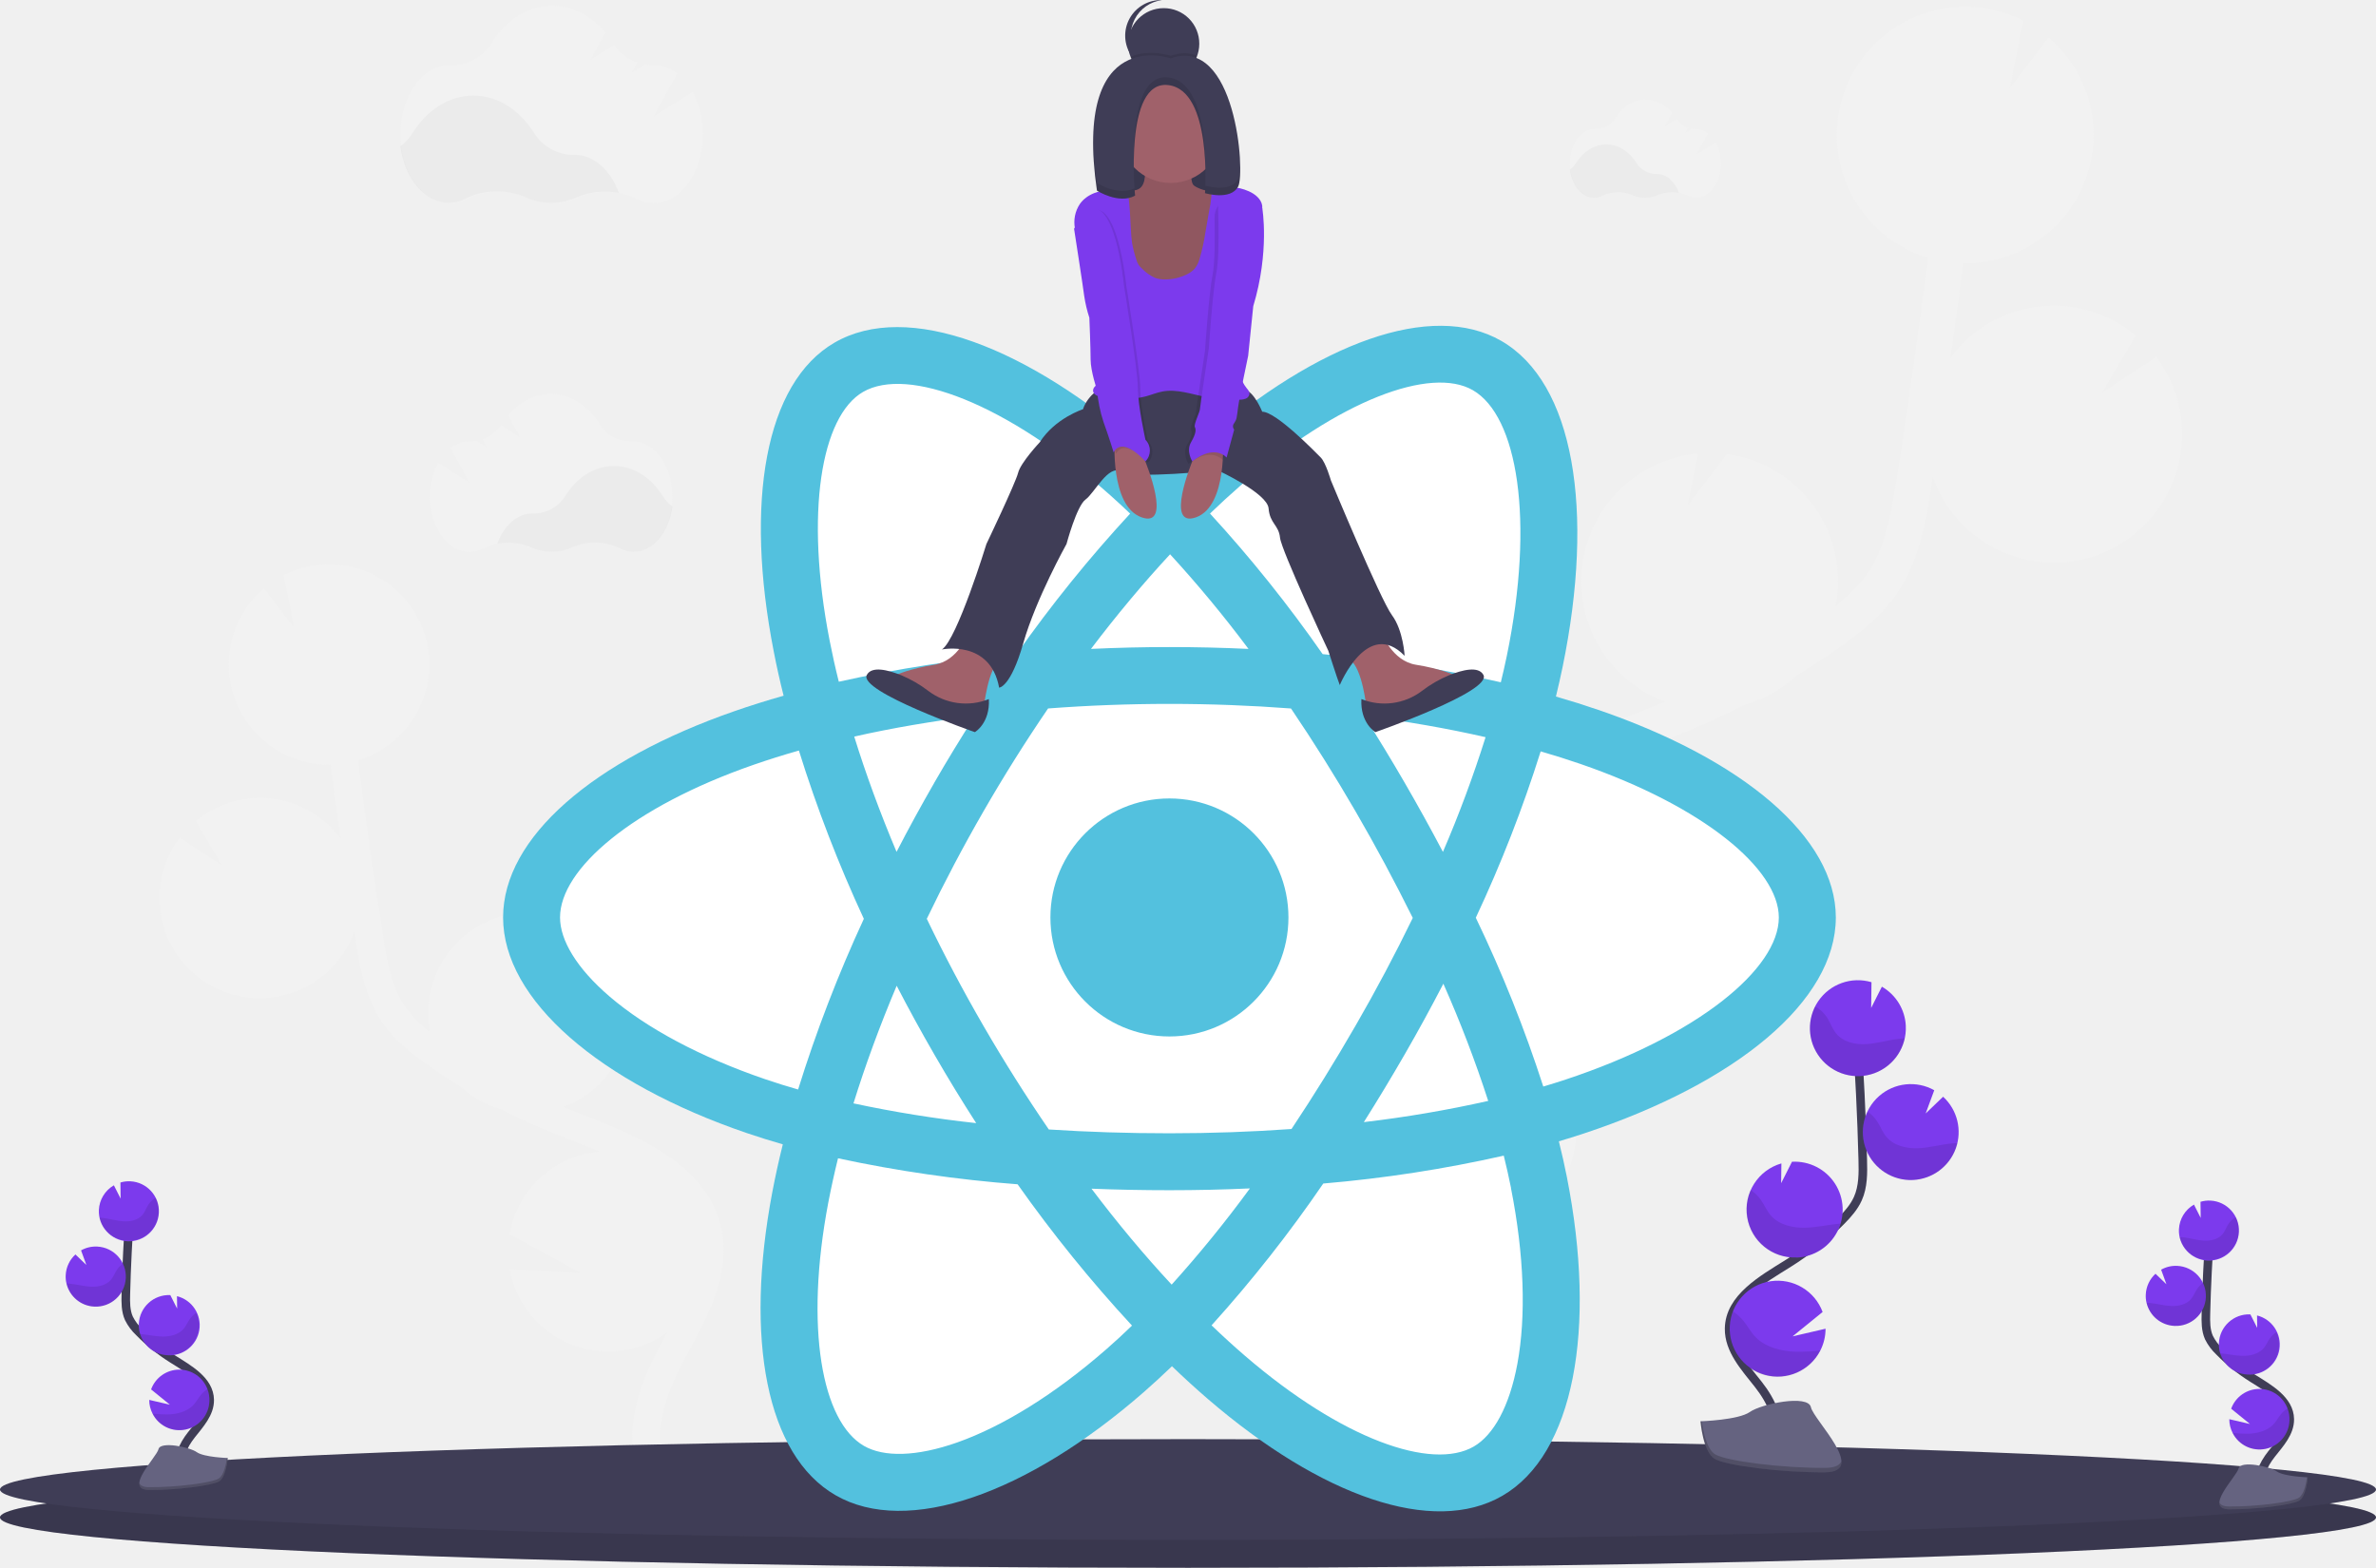
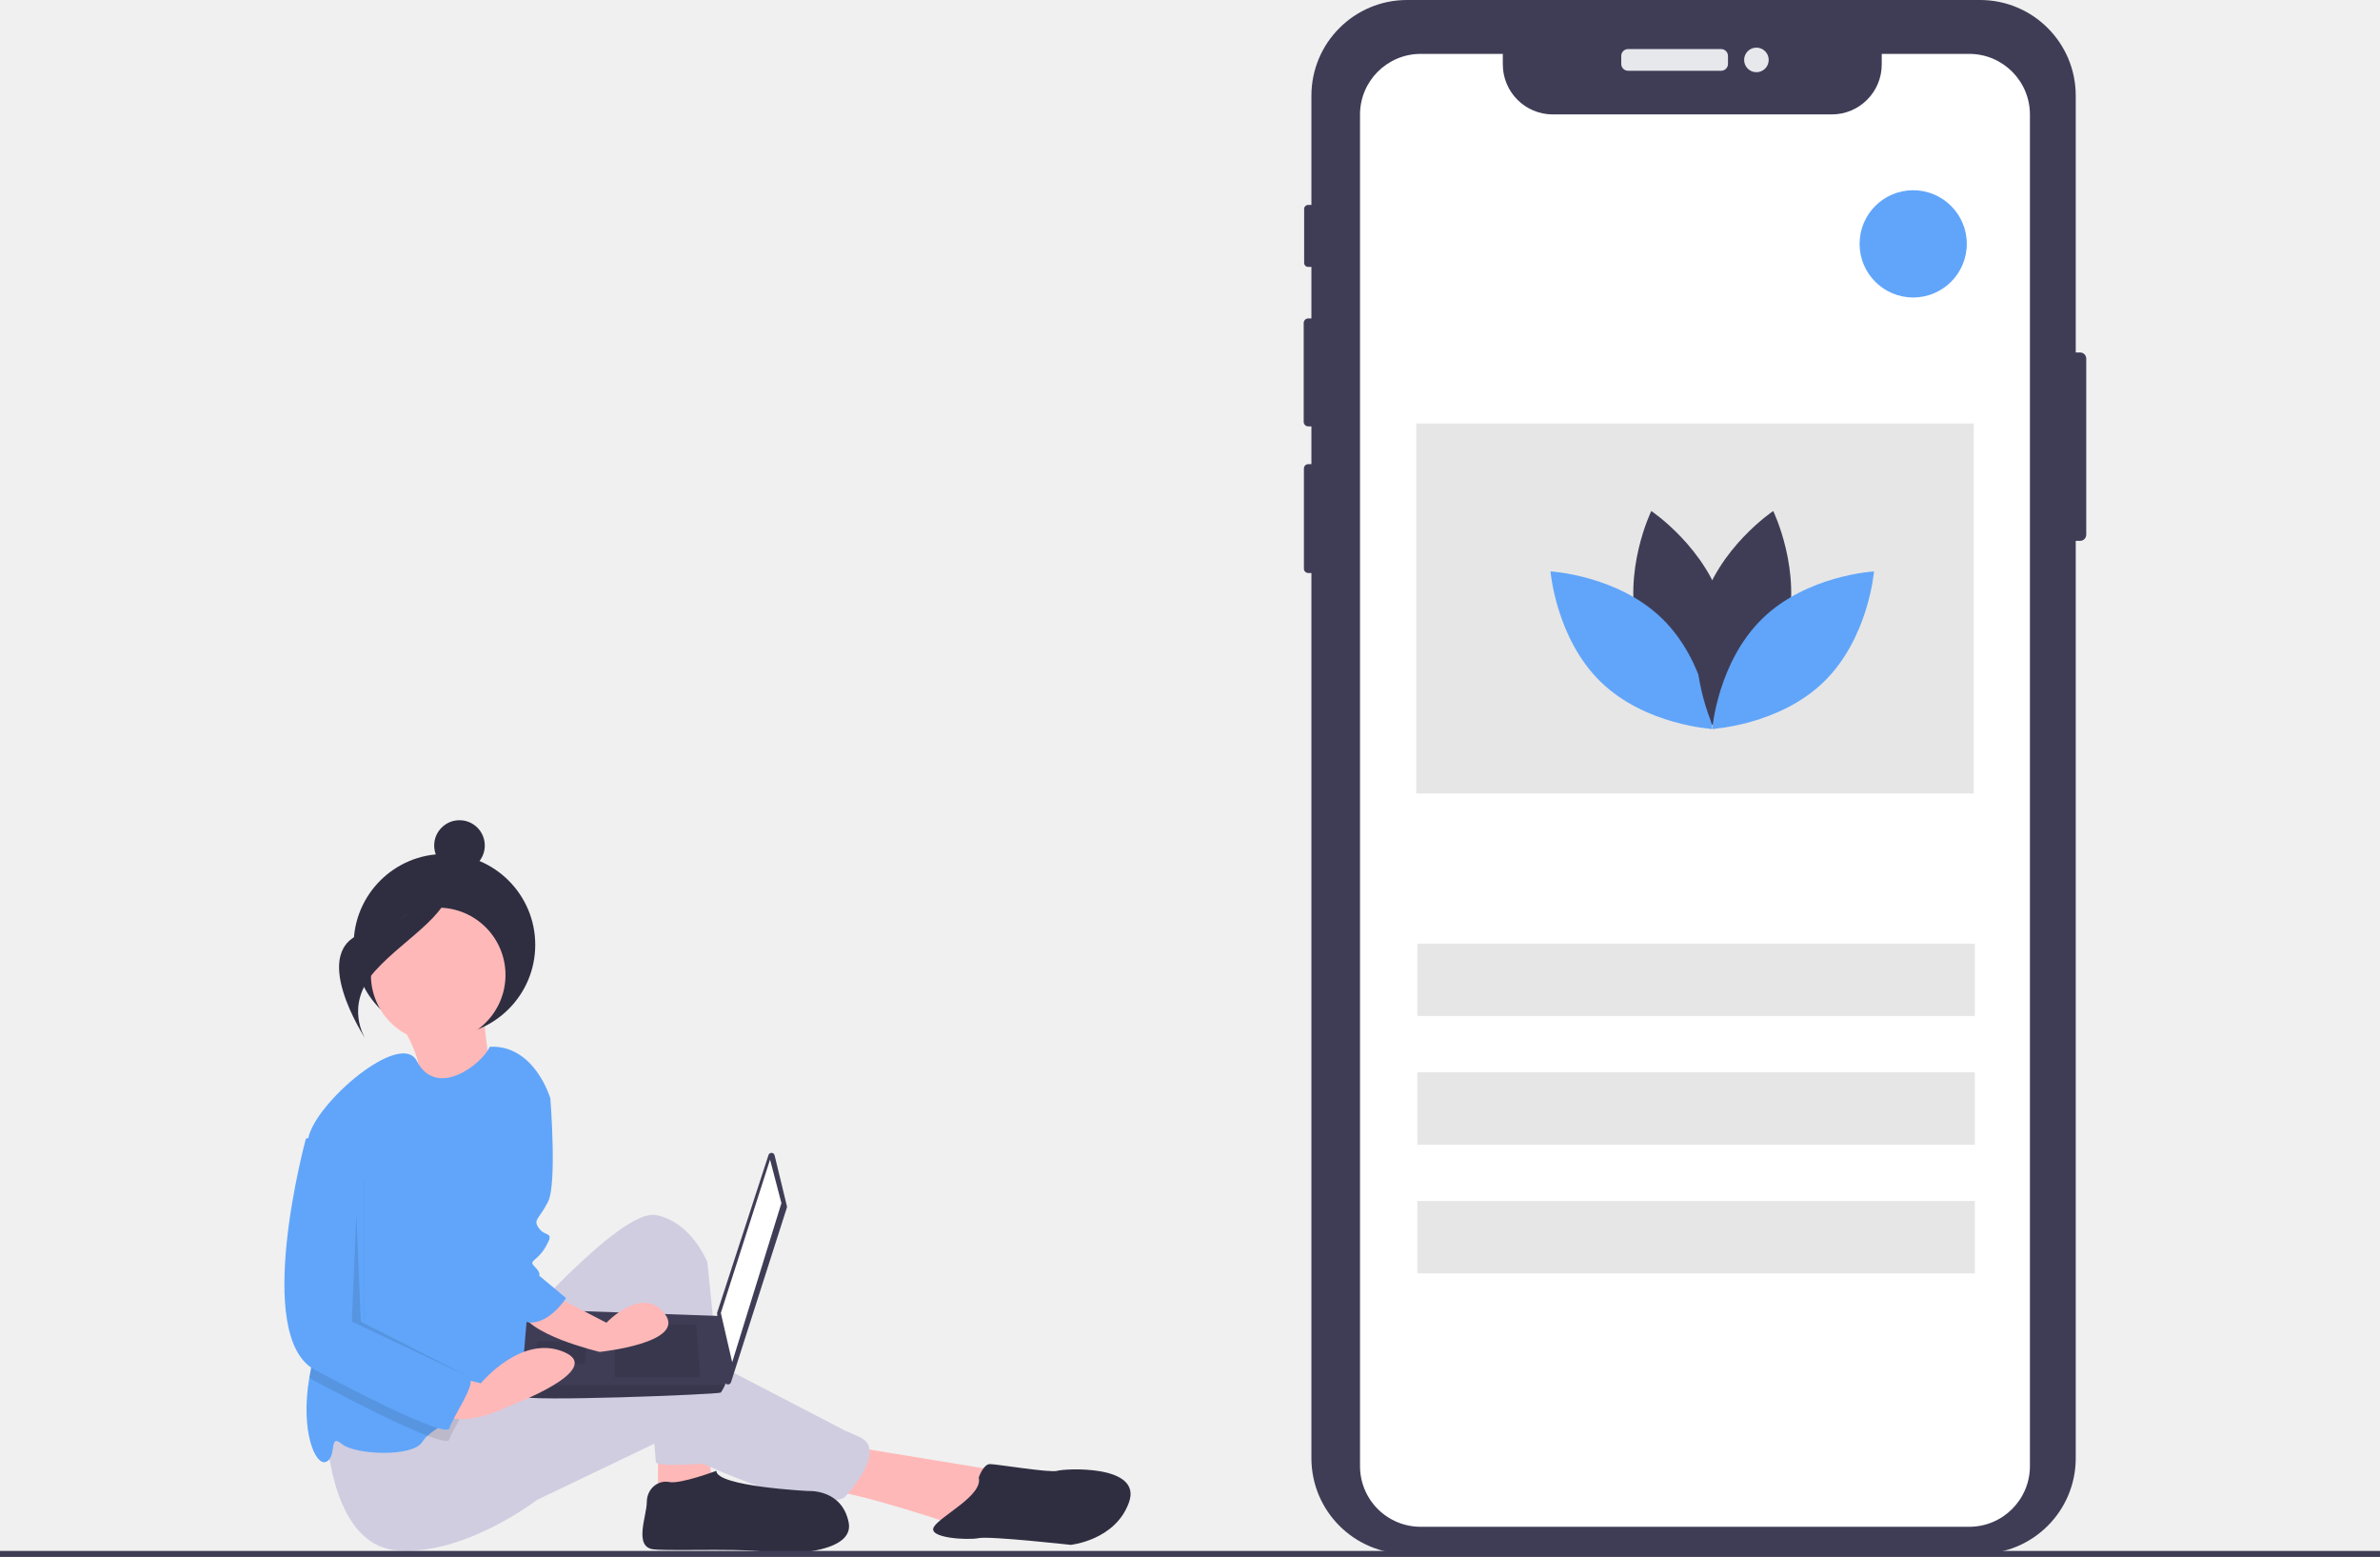
- <svg xmlns="http://www.w3.org/2000/svg" id="a75d69e6-d07c-4db3-9c83-72b2470e5561" data-name="Layer 1" width="1108" height="731.18" viewBox="0 0 1108 731.18">
-   <path d="M813.68,415.2l6.89-2.7c.66-.26,1.31-.54,2-.81a59.85,59.85,0,0,1,15.28-115.77l-4.8,24.2,18.22-23.92.16,0a59.87,59.87,0,0,1,51.16,67.45c-.15,1.13-.39,2.23-.6,3.34,5.61-4.43,10.87-9.32,14.81-15,8-11.54,10.71-25.76,13.47-43.17,5.47-34.48,10.4-69.34,14.84-104.18a59.83,59.83,0,0,1-42-65.36c.25-1.82.6-3.59,1-5.34.1-.44.2-.88.31-1.31.43-1.69.91-3.35,1.47-5,.09-.27.21-.52.3-.78.5-1.37,1-2.72,1.65-4,.22-.5.44-1,.67-1.47.69-1.43,1.42-2.83,2.22-4.19.27-.45.56-.88.83-1.33.62-1,1.27-2,1.94-2.93.36-.5.71-1,1.08-1.49l.27-.39,0,0a59.81,59.81,0,0,1,74.64-17l-6.24,31.49,18-23.64a59.5,59.5,0,0,1,16.32,68.62h.07c-.17.4-.38.78-.55,1.18-.33.74-.67,1.47-1,2.2-.46.93-1,1.84-1.45,2.74-.38.68-.75,1.36-1.16,2-.59,1-1.23,1.9-1.87,2.83-.38.54-.73,1.1-1.12,1.63-1,1.39-2.12,2.72-3.26,4-.4.45-.83.86-1.25,1.3-.81.86-1.62,1.71-2.48,2.52-.53.5-1.09,1-1.64,1.46-.79.7-1.6,1.38-2.43,2-.59.47-1.19.92-1.79,1.36-.87.63-1.75,1.22-2.64,1.81-.6.39-1.2.78-1.81,1.15-1,.61-2.05,1.17-3.1,1.72-.53.27-1,.57-1.59.83-1.58.77-3.2,1.48-4.85,2.11-.31.12-.64.21-.95.32-1.38.5-2.77,1-4.18,1.35-.61.17-1.23.31-1.85.46-1.15.28-2.31.54-3.48.76q-1,.18-2.07.33c-1.15.17-2.31.3-3.48.4-.69.06-1.37.12-2.07.16-1.26.06-2.53.07-3.8.06a2.08,2.08,0,0,0-.25,0q-2.82,22-5.92,44A59.82,59.82,0,0,1,1042,240.88l-15.68,26.58,25.21-16.59a59.68,59.68,0,0,1,11.5,44.16,58.76,58.76,0,0,1-4.5,15.94,59.83,59.83,0,0,1-111.19-4c-.23,1.48-.45,3-.68,4.46-2.44,15.35-5.47,34.46-16.23,50-7.29,10.56-17.33,18.36-27.09,25.22q-9.52,6.7-19.48,12.77a59.85,59.85,0,0,1-24.53,13.74q-16,8.19-32.69,14.81l-6.95,2.72c-6.25,2.44-12.65,4.94-19,7.6,1,.09,2,.17,3,.3a59.9,59.9,0,0,1,50.86,49.05l-42.31,23.11,42.18-1.89A59.16,59.16,0,0,1,843,534.54a59.87,59.87,0,0,1-82.7,11.74l2.1,3.91c1.4,2.58,2.78,5.15,4.12,7.7,18.33,34.74,19.66,64.74,3.75,84.49l-13-10.45c15.49-19.22,3.2-49.77-5.5-66.27-1.32-2.5-2.68-5-4-7.56C736,536.27,722.65,511.53,728,485.2,736,445.5,779.05,428.7,813.68,415.2Z" transform="translate(-46 -84.41)" fill="#f2f2f2" />
-   <path d="M315.6,603.42l-5.38-2.11c-.52-.2-1-.43-1.54-.63a46.75,46.75,0,0,0-11.94-90.42l3.75,18.9-14.22-18.68h-.13a46.76,46.76,0,0,0-40,52.68c.12.89.31,1.74.47,2.61a55.84,55.84,0,0,1-11.56-11.73c-6.23-9-8.37-20.12-10.53-33.71C220.29,493.4,216.45,466.18,213,439a46.72,46.72,0,0,0,32.77-51.05c-.2-1.42-.47-2.8-.79-4.17l-.24-1c-.34-1.32-.71-2.62-1.15-3.88-.07-.21-.16-.41-.24-.61-.39-1.07-.82-2.12-1.28-3.15-.18-.38-.35-.77-.53-1.15-.54-1.11-1.11-2.2-1.73-3.26-.21-.36-.44-.7-.65-1-.49-.78-1-1.55-1.52-2.29-.28-.39-.55-.79-.84-1.17l-.21-.3h0a46.76,46.76,0,0,0-58.29-13.32l4.88,24.6-14.07-18.46a46.48,46.48,0,0,0-12.75,53.59h-.05c.13.31.29.61.43.92.26.58.52,1.15.8,1.72q.54,1.08,1.14,2.13c.29.54.58,1.07.9,1.59.46.75,1,1.48,1.46,2.21.3.42.57.86.88,1.27.8,1.08,1.65,2.12,2.54,3.13.31.35.65.67,1,1,.63.67,1.27,1.33,1.94,2,.41.4.85.77,1.28,1.14q.93.83,1.89,1.59c.46.36.93.71,1.4,1.06.68.49,1.37,1,2.06,1.41.47.31.94.61,1.42.9.79.48,1.6.91,2.42,1.34.42.22.82.45,1.24.66,1.24.6,2.5,1.15,3.79,1.64.24.1.5.16.74.25,1.07.39,2.16.75,3.27,1.06.47.13,1,.24,1.44.35.9.22,1.8.43,2.72.6l1.61.26c.9.13,1.81.23,2.72.31.54.05,1.07.09,1.62.12,1,.05,2,.06,3,.05h.19q2.2,17.22,4.62,34.41a46.71,46.71,0,0,0-67.48-8.14L149.49,488l-19.68-12.95a46.57,46.57,0,0,0-9,34.49A45.8,45.8,0,0,0,124.34,522a46.73,46.73,0,0,0,86.84-3.12c.18,1.15.35,2.32.53,3.48,1.9,12,4.27,26.92,12.67,39.08,5.7,8.24,13.54,14.33,21.16,19.69q7.44,5.24,15.21,10a46.88,46.88,0,0,0,19.16,10.74c8.32,4.26,16.84,8.14,25.54,11.56l5.42,2.13c4.88,1.9,9.88,3.85,14.81,5.93-.78.07-1.57.13-2.36.24A46.77,46.77,0,0,0,283.6,660l33,18-32.94-1.47a46.78,46.78,0,0,0,73.57,29.2c-.55,1-1.09,2-1.64,3.05-1.09,2-2.17,4-3.22,6-14.31,27.13-15.35,50.57-2.92,66l10.13-8.16c-12.1-15-2.5-38.87,4.3-51.76,1-1.95,2.09-3.92,3.16-5.9,9.19-17,19.61-36.37,15.46-56.94C376.29,627.08,342.64,614,315.6,603.42Z" transform="translate(-46 -84.41)" fill="#f2f2f2" />
-   <ellipse cx="554" cy="707.68" rx="554" ry="23.5" fill="#3f3d56" />
-   <ellipse cx="554" cy="707.68" rx="554" ry="23.5" opacity="0.1" />
-   <ellipse cx="554" cy="694.68" rx="554" ry="23.5" fill="#3f3d56" />
-   <path d="M131,770.73c-3-5.51.4-12.26,4.28-17.18s8.61-10,8.51-16.29c-.14-9-9.7-14.31-17.33-19.08a84.78,84.78,0,0,1-15.56-12.51,23,23,0,0,1-4.78-6.4c-1.58-3.52-1.53-7.52-1.43-11.38q.5-19.26,1.9-38.48" transform="translate(-46 -84.41)" fill="none" stroke="#3f3d56" stroke-miterlimit="10" stroke-width="4" />
-   <path d="M92.11,648.7a14,14,0,0,1,7-11.49l3.14,6.21-.09-7.52a13.86,13.86,0,0,1,4.62-.56A14,14,0,1,1,92.11,648.7Z" transform="translate(-46 -84.41)" fill="#7c3aed" />
-   <path d="M117.14,743.7a14,14,0,0,0,26.5-5.76,13.82,13.82,0,0,0-.91-5.69,14,14,0,0,0-26.27.15l8.77,7.13-9.64-2.24A13.89,13.89,0,0,0,117.14,743.7Z" transform="translate(-46 -84.41)" fill="#7c3aed" />
-   <path d="M124.07,716.45a14,14,0,0,0,4.46-27.54l.07,5.79-3.18-6.29h0a14,14,0,0,0-1.31,28.05Z" transform="translate(-46 -84.41)" fill="#7c3aed" />
-   <path d="M90,693.78a14,14,0,0,0,1.32-28,13.88,13.88,0,0,0-7.52,1.78l2.48,6.8-5.11-4.9a14,14,0,0,0-4.53,9.69A13.33,13.33,0,0,0,77,683,14,14,0,0,0,90,693.78Z" transform="translate(-46 -84.41)" fill="#7c3aed" />
-   <path d="M94,652.44c3.24.36,6.39,1.37,9.64,1.57s6.82-.58,8.88-3.1c1.11-1.37,1.66-3.09,2.59-4.57a10.08,10.08,0,0,1,3.54-3.33,14,14,0,1,1-26.24,9.32C92.94,652.35,93.47,652.39,94,652.44Z" transform="translate(-46 -84.41)" opacity="0.1" />
-   <path d="M90,693.78a14,14,0,0,0,13.35-20,10.4,10.4,0,0,0-2.82,2.83c-1,1.51-1.61,3.25-2.78,4.64-2.19,2.57-5.92,3.41-9.31,3.25s-6.66-1.11-10-1.42c-.47,0-.94-.08-1.41-.09A14,14,0,0,0,90,693.78Z" transform="translate(-46 -84.41)" opacity="0.1" />
-   <path d="M124.07,716.45a14,14,0,0,0,13.47-19.76,11.36,11.36,0,0,0-3,2.85c-1.09,1.54-1.77,3.31-3,4.73-2.36,2.64-6.34,3.57-9.93,3.48s-6.82-.93-10.28-1.19A14,14,0,0,0,124.07,716.45Z" transform="translate(-46 -84.41)" opacity="0.1" />
-   <path d="M117.14,743.7a14,14,0,0,0,26.5-5.76,13.82,13.82,0,0,0-.91-5.69,14,14,0,0,0-3.08,2.74c-1.34,1.63-2.21,3.47-3.76,5-2.87,2.82-7.5,4-11.62,4.09A62.35,62.35,0,0,1,117.14,743.7Z" transform="translate(-46 -84.41)" opacity="0.1" />
-   <path d="M152.19,764.39s-11.08-.34-14.41-2.72-17-5.22-17.87-1.4-16.65,19-4.14,19.06,29.06-2,32.39-4S152.19,764.39,152.19,764.39Z" transform="translate(-46 -84.41)" fill="#656380" />
-   <path d="M115.54,778c12.51.1,29.06-2,32.4-4,2.53-1.54,3.54-7.09,3.88-9.65l.37,0s-.7,8.93-4,11-19.89,4.08-32.39,4c-3.61,0-4.86-1.31-4.79-3.22C111.48,777.26,112.86,778,115.54,778Z" transform="translate(-46 -84.41)" opacity="0.2" />
-   <path d="M1101,779.73c-3-5.51.4-12.26,4.28-17.18s8.61-10,8.51-16.29c-.14-9-9.7-14.31-17.33-19.08a84.78,84.78,0,0,1-15.56-12.51,23,23,0,0,1-4.78-6.4c-1.58-3.52-1.53-7.52-1.43-11.38q.49-19.26,1.9-38.48" transform="translate(-46 -84.41)" fill="none" stroke="#3f3d56" stroke-miterlimit="10" stroke-width="4" />
-   <path d="M1062.11,657.7a14,14,0,0,1,7-11.49l3.14,6.21-.09-7.52a13.86,13.86,0,0,1,4.62-.56,14,14,0,1,1-14.68,13.36Z" transform="translate(-46 -84.41)" fill="#7c3aed" />
-   <path d="M1087.14,752.7a14,14,0,0,0,26.5-5.76,13.82,13.82,0,0,0-.91-5.69,14,14,0,0,0-26.27.15l8.77,7.13-9.64-2.24A13.89,13.89,0,0,0,1087.14,752.7Z" transform="translate(-46 -84.41)" fill="#7c3aed" />
-   <path d="M1094.07,725.45a14,14,0,0,0,4.46-27.54l.07,5.79-3.18-6.29h0a14,14,0,0,0-1.31,28.05Z" transform="translate(-46 -84.41)" fill="#7c3aed" />
-   <path d="M1060,702.78a14,14,0,0,0,1.32-28,13.88,13.88,0,0,0-7.52,1.78l2.48,6.8-5.11-4.9a14,14,0,0,0-4.53,9.69A13.33,13.33,0,0,0,1047,692,14,14,0,0,0,1060,702.78Z" transform="translate(-46 -84.41)" fill="#7c3aed" />
-   <path d="M1064,661.44c3.24.36,6.39,1.37,9.64,1.57s6.82-.58,8.88-3.1c1.11-1.37,1.66-3.09,2.59-4.57a10.08,10.08,0,0,1,3.54-3.33,14,14,0,1,1-26.24,9.32C1062.94,661.35,1063.47,661.39,1064,661.44Z" transform="translate(-46 -84.41)" opacity="0.1" />
-   <path d="M1060,702.78a14,14,0,0,0,13.35-20,10.4,10.4,0,0,0-2.82,2.83c-1,1.51-1.61,3.25-2.78,4.64-2.19,2.57-5.92,3.41-9.31,3.25s-6.66-1.11-10-1.42c-.47,0-.94-.08-1.41-.09A14,14,0,0,0,1060,702.78Z" transform="translate(-46 -84.41)" opacity="0.1" />
-   <path d="M1094.07,725.45a14,14,0,0,0,13.47-19.76,11.36,11.36,0,0,0-3,2.85c-1.09,1.54-1.77,3.31-3,4.73-2.36,2.64-6.34,3.57-9.93,3.48s-6.82-.93-10.28-1.19A14,14,0,0,0,1094.07,725.45Z" transform="translate(-46 -84.41)" opacity="0.1" />
-   <path d="M1087.14,752.7a14,14,0,0,0,26.5-5.76,13.82,13.82,0,0,0-.91-5.69,14,14,0,0,0-3.08,2.74c-1.34,1.63-2.21,3.47-3.76,5-2.87,2.82-7.5,4-11.62,4.09A62.35,62.35,0,0,1,1087.14,752.7Z" transform="translate(-46 -84.41)" opacity="0.1" />
-   <path d="M1122.19,773.39s-11.08-.34-14.41-2.72-17-5.22-17.87-1.4-16.65,19-4.14,19.06,29.06-2,32.39-4S1122.19,773.39,1122.19,773.39Z" transform="translate(-46 -84.41)" fill="#656380" />
-   <path d="M1085.54,787c12.51.1,29.06-2,32.4-4,2.53-1.54,3.54-7.09,3.88-9.65l.37,0s-.7,8.93-4,11-19.89,4.08-32.39,4c-3.61,0-4.86-1.31-4.79-3.22C1081.48,786.26,1082.86,787,1085.54,787Z" transform="translate(-46 -84.41)" opacity="0.2" />
-   <path d="M791.57,415.56q-9.92-3.4-20-6.3,1.66-6.79,3.09-13.65c15.14-73.51,5.24-132.73-28.57-152.22-32.42-18.7-85.44.8-139,47.39q-7.92,6.92-15.47,14.2-5.07-4.85-10.3-9.51C525.21,245.64,469,224.65,435.18,244.2c-32.39,18.75-42,74.42-28.35,144.09q2,10.35,4.59,20.58c-7.95,2.26-15.64,4.67-23,7.24C322.63,439,280.61,475,280.61,512.29c0,38.51,45.11,77.14,113.64,100.56q8.34,2.83,16.8,5.26-2.74,11-4.88,22.18c-13,68.46-2.84,122.82,29.46,141.45C469,801,525,781.2,579.52,733.54c4.31-3.77,8.63-7.77,13-11.95q8.18,7.89,16.79,15.32c52.82,45.45,105,63.81,137.26,45.12,33.33-19.29,44.16-77.69,30.1-148.73q-1.6-8.14-3.73-16.61,5.91-1.74,11.56-3.61c71.24-23.6,117.6-61.76,117.6-100.79,0-37.43-43.38-73.62-110.5-96.73Z" transform="translate(-46 -84.41)" fill="#53c1de" />
-   <path d="M776.12,587.88c-3.4,1.13-6.88,2.21-10.44,3.27a621.6,621.6,0,0,0-31.47-78.73,623.06,623.06,0,0,0,30.25-77.58c6.35,1.84,12.53,3.78,18.47,5.83,57.51,19.79,92.59,49.06,92.59,71.62,0,24-37.89,55.21-99.4,75.59ZM750.6,638.46c6.22,31.41,7.1,59.81,3,82-3.7,19.95-11.14,33.25-20.34,38.58-19.59,11.33-61.47-3.4-106.64-42.27q-7.77-6.69-15.63-14.25a624.23,624.23,0,0,0,52.09-66.14,620.2,620.2,0,0,0,84.17-13q1.9,7.68,3.37,15ZM492.48,757.1c-19.14,6.76-34.38,6.95-43.59,1.64-19.6-11.31-27.75-55-16.63-113.5q2-10.37,4.53-20.63a625.79,625.79,0,0,0,83.75,12.13,645.09,645.09,0,0,0,53.35,65.9q-5.79,5.61-11.84,10.91c-24.11,21.08-48.28,36-69.57,43.55ZM402.84,587.73c-30.31-10.36-55.33-23.82-72.49-38.5-15.41-13.2-23.19-26.31-23.19-36.94,0-22.63,33.74-51.5,90-71.11q10.6-3.69,21.39-6.73a637.08,637.08,0,0,0,30.29,78.48,646.29,646.29,0,0,0-30.66,79.6Q410.44,590.32,402.84,587.73Zm30.05-204.54c-11.68-59.69-3.93-104.72,15.59-116,20.79-12,66.76,5.12,115.22,48.15,3.1,2.75,6.21,5.63,9.32,8.6a635.89,635.89,0,0,0-52.93,65.52,648.42,648.42,0,0,0-82.93,12.89q-2.39-9.52-4.27-19.15ZM701,449.38q-9.11-15.74-18.89-31.08c19.83,2.51,38.82,5.83,56.66,9.91a565.54,565.54,0,0,1-19.89,53.51q-8.61-16.35-17.88-32.34ZM591.64,342.91a569.3,569.3,0,0,1,36.57,44.14q-36.71-1.73-73.45,0c12.07-15.92,24.44-30.72,36.88-44.13Zm-110,106.65q-9.15,15.87-17.55,32.14c-7.73-18.33-14.34-36.36-19.74-53.77,17.73-4,36.64-7.21,56.34-9.68Q490.77,433.69,481.62,449.56Zm19.61,158.65A564.64,564.64,0,0,1,444,599c5.49-17.71,12.25-36.13,20.15-54.86q8.43,16.29,17.61,32.16Q491.1,592.49,501.23,608.21Zm91.14,75.33C579.79,670,567.24,655,555,638.79q17.85.71,36.36.71,19,0,37.51-.84A563.94,563.94,0,0,1,592.37,683.54ZM719.08,543.19A562.82,562.82,0,0,1,740,597.85a561.35,561.35,0,0,1-58,9.89q9.85-15.63,19.08-31.63,9.38-16.26,18-32.92Zm-41,19.66q-14.12,24.52-29.81,48.1c-18.44,1.32-37.49,2-56.91,2s-38.15-.6-56.27-1.78Q519,587.67,504.7,563t-26.51-50.08q12.27-25.53,26.43-50.1h0q14.14-24.56,30.13-48c18.49-1.4,37.43-2.13,56.59-2.13s38.22.74,56.69,2.14q15.81,23.37,30,47.81t26.79,49.87q-12.45,25.62-26.71,50.3Zm54.77-296.46c20.81,12,28.9,60.4,15.83,123.87q-1.29,6.19-2.8,12.35a635.74,635.74,0,0,0-83.09-13.13,625.16,625.16,0,0,0-52.53-65.56q7-6.74,14.29-13.11c45.88-39.93,88.76-55.69,108.3-44.42Z" transform="translate(-46 -84.41)" fill="#fff" />
-   <path d="M591.34,456.79a55.5,55.5,0,1,1-55.5,55.5,55.49,55.49,0,0,1,55.5-55.5" transform="translate(-46 -84.41)" fill="#53c1de" />
-   <path d="M605.26,104.81a16.6,16.6,0,1,1-16.6-16.6A16.52,16.52,0,0,1,605.26,104.81Z" transform="translate(-46 -84.41)" fill="#3f3d56" />
-   <path d="M575.4,109a16.62,16.62,0,0,1,12.49-24.54,16.6,16.6,0,1,0,1.41,33.07A16.6,16.6,0,0,1,575.4,109Z" transform="translate(-46 -84.41)" fill="#3f3d56" />
-   <rect x="521.91" y="43.52" width="44.47" height="69.37" fill="#3f3d56" />
-   <rect x="521.91" y="43.52" width="44.47" height="69.37" opacity="0.1" />
-   <path d="M497.66,379.61s-4.75,13.05-16,14.83-17.79,4.74-17.79,4.74l26.68,17.19,14.23-1.78s1.78-18.38,7.71-22.53S497.66,379.61,497.66,379.61Z" transform="translate(-46 -84.41)" fill="#a0616a" />
-   <path d="M690.34,379.61s4.75,13.05,16,14.83,17.79,4.74,17.79,4.74l-26.68,17.19-14.23-1.78s-1.78-18.38-7.71-22.53S690.34,379.61,690.34,379.61Z" transform="translate(-46 -84.41)" fill="#a0616a" />
-   <path d="M560.5,264.59s-7.11,3.56-9.48,10.68c0,0-13,4.15-20.16,15.41,0,0-8.9,9.49-10.08,14.23S506,338.11,506,338.11s-13.64,44.47-20.75,49.21c0,0,22.53-4.74,26.68,17.79,0,0,5.33,0,11.26-20.75s20.16-46.25,20.16-46.25,4.74-17.78,8.89-20.75,10.67-16.6,16.6-13,45.06-.6,45.06-.6S637,314.4,637.58,321.51s4.74,7.71,5.33,13.64,22.53,52.76,22.53,52.76,4.15,13,5.34,16c0,0,13-31.42,30.24-13.63,0,0-.6-11.86-5.93-19s-28.46-62.84-28.46-62.84-2.37-8.3-4.74-10.67-20.76-21.35-27.28-21.35c0,0-3.55-8.89-7.7-10.08Z" transform="translate(-46 -84.41)" fill="#3f3d56" />
-   <path d="M507.14,410.44a28.89,28.89,0,0,1-28.22-3.79,56.37,56.37,0,0,0-12.59-7.3c-6.29-2.54-13.81-4.42-16.1-.17-4.15,7.71,50.39,26.68,50.39,26.68S507.74,421.71,507.14,410.44Z" transform="translate(-46 -84.41)" fill="#3f3d56" />
-   <path d="M680.86,410.44a28.89,28.89,0,0,0,28.22-3.79,56.37,56.37,0,0,1,12.59-7.3c6.29-2.54,13.81-4.42,16.1-.17,4.15,7.71-50.39,26.68-50.39,26.68S680.26,421.71,680.86,410.44Z" transform="translate(-46 -84.41)" fill="#3f3d56" />
-   <path d="M579.88,167.08c-.22,2.06-.9,4.29-2.66,5.38-1.44.9-3.26.83-4.92,1.17a11.46,11.46,0,0,0-7.82,6.77,17.51,17.51,0,0,0-.75,10.55,39.22,39.22,0,0,0,1.52,5.06c1.74,4.92,3.84,9.8,7.09,13.89a59,59,0,0,0,9.3,8.77c2.11,1.72,4.29,3.47,6.89,4.28a21.75,21.75,0,0,0,5.4.72c2.25.1,4.65.17,6.6-.95,3-1.73,3.89-5.55,5.52-8.62,1.38-2.6,3.44-4.81,4.73-7.46a29.49,29.49,0,0,0,2-6.52l2.77-12.3c1-4.47,1.92-9.51-.59-13.34a2.28,2.28,0,0,0-.74-.77,2.79,2.79,0,0,0-1.52-.15,16.44,16.44,0,0,1-9.15-2.09,3.93,3.93,0,0,1-1.15-.9,4.72,4.72,0,0,1-.7-2.12,22.2,22.2,0,0,0-1.28-4.45,3,3,0,0,0-.87-1.34,3.15,3.15,0,0,0-1.41-.47,114.47,114.47,0,0,0-12.93-1.35c-1.42-.07-3.56-.64-4.54.62S580,165.58,579.88,167.08Z" transform="translate(-46 -84.41)" fill="#a0616a" />
-   <path d="M579.88,167.08c-.22,2.06-.9,4.29-2.66,5.38-1.44.9-3.26.83-4.92,1.17a11.46,11.46,0,0,0-7.82,6.77,17.51,17.51,0,0,0-.75,10.55,39.22,39.22,0,0,0,1.52,5.06c1.74,4.92,3.84,9.8,7.09,13.89a59,59,0,0,0,9.3,8.77c2.11,1.72,4.29,3.47,6.89,4.28a21.75,21.75,0,0,0,5.4.72c2.25.1,4.65.17,6.6-.95,3-1.73,3.89-5.55,5.52-8.62,1.38-2.6,3.44-4.81,4.73-7.46a29.49,29.49,0,0,0,2-6.52l2.77-12.3c1-4.47,1.92-9.51-.59-13.34a2.28,2.28,0,0,0-.74-.77,2.79,2.79,0,0,0-1.52-.15,16.44,16.44,0,0,1-9.15-2.09,3.93,3.93,0,0,1-1.15-.9,4.72,4.72,0,0,1-.7-2.12,22.2,22.2,0,0,0-1.28-4.45,3,3,0,0,0-.87-1.34,3.15,3.15,0,0,0-1.41-.47,114.47,114.47,0,0,0-12.93-1.35c-1.42-.07-3.56-.64-4.54.62S580,165.58,579.88,167.08Z" transform="translate(-46 -84.41)" opacity="0.1" />
-   <path d="M571.85,174.15a26.93,26.93,0,0,0-7.13-1.12c-5.72-.14-11.84,1.83-15.14,6.5A15.34,15.34,0,0,0,547.29,191a23.57,23.57,0,0,0,5.2,10.66,32,32,0,0,1,4,5.24c1.58,3,1.63,6.59,2.06,10,1,8.12,4.46,15.75,5.83,23.82s.19,17.42-6.18,22.55c-1.07.86-2.37,1.77-2.46,3.14-.14,2.19,2.71,3.12,4.9,3.33,6.55.62,13.27,1.23,19.63-.46,2.63-.7,5.17-1.79,7.85-2.29,6.8-1.27,13.64,1.34,20.45,2.59a90.61,90.61,0,0,0,14.91,1.21,7.94,7.94,0,0,0,3.43-.45,2.75,2.75,0,0,0,1.74-2.74,4.76,4.76,0,0,0-1.18-2c-3.44-4.25-4.49-9.9-5.43-15.29l-3.15-18.11c-1.69-9.68-3.26-20.2,1.32-28.89,3.29-6.25,9.36-10.65,12.83-16.8a9.84,9.84,0,0,0,1.55-6.28c-.52-3.09-3.31-5.3-6.17-6.59A23.21,23.21,0,0,0,611,173c.1,4.33-1,8.71-1.71,13l-1.21,7a88.83,88.83,0,0,1-2.71,12.2,12.85,12.85,0,0,1-2.17,4.42,11.43,11.43,0,0,1-3.83,2.79,22.83,22.83,0,0,1-10.14,2.32,13.54,13.54,0,0,1-4.48-.69,19,19,0,0,1-6.17-4.34,10.11,10.11,0,0,1-1.63-1.77,9.93,9.93,0,0,1-1.11-2.67,55.42,55.42,0,0,1-1.91-7.48c-.3-1.94-.4-3.91-.54-5.87C573,186.12,573,179.72,571.85,174.15Z" transform="translate(-46 -84.41)" fill="#7c3aed" />
-   <path d="M565.84,288.9s-2.37,31.43,12.45,36.76,1.78-26.09,1.78-26.09l-4.75-9.48Z" transform="translate(-46 -84.41)" fill="#a0616a" />
-   <path d="M616.23,288.9s2.37,31.43-12.45,36.76S602,299.57,602,299.57l4.75-9.48Z" transform="translate(-46 -84.41)" fill="#a0616a" />
-   <path d="M552.79,184l-4.74,7.71s4.15,26.68,4.74,31.42a62.2,62.2,0,0,0,2.38,10.08s.59,14.23.59,19.57,3,14.23,3,14.23a64.82,64.82,0,0,0,3,14.82c2.37,6.52,4.74,14.23,4.74,14.23s3-8.3,14.82,4.15a7.18,7.18,0,0,0,0-10.08s-3.55-16-3.55-24.31-6.53-48-6.53-48S567,172.7,552.79,184Z" transform="translate(-46 -84.41)" opacity="0.1" />
-   <path d="M551.61,183.37l-4.74,7.71s4.15,26.68,4.74,31.42A61.84,61.84,0,0,0,554,232.58s.59,14.23.59,19.56,3,14.23,3,14.23a64.53,64.53,0,0,0,3,14.82c2.37,6.53,4.75,14.23,4.75,14.23s3-8.3,14.82,4.15a7.18,7.18,0,0,0,0-10.07s-3.56-16-3.56-24.31-6.52-48-6.52-48S565.84,172.1,551.61,183.37Z" transform="translate(-46 -84.41)" fill="#7c3aed" />
-   <path d="M629.87,179.22l3,3.53s3.49,20.18-4.22,45.68l-2.37,23.12s-4.15,19.57-4.74,24.31-.59,5.33-1.78,7.11a2.29,2.29,0,0,0,0,3l-3.56,13s-5.33-6.52-16,1.78c0,0-3-4.74-.6-8.89s2.37-5.93,1.78-7.12,2.37-7.11,2.37-8.3S607.93,248,607.93,248s1.78-26.68,3.56-35.57c1.09-5.47,1.07-17.66.88-26.24-.19-8.94,10.63-13.78,17-7.5C629.52,178.85,629.7,179,629.87,179.22Z" transform="translate(-46 -84.41)" opacity="0.1" />
-   <path d="M631.65,178l3,3.53s3.49,20.19-4.22,45.68l-2.37,23.12s-4.15,19.57-4.74,24.31-.6,5.34-1.78,7.12a2.28,2.28,0,0,0,0,3L618,297.8s-5.33-6.53-16,1.77c0,0-3-4.74-.59-8.89s2.37-5.93,1.78-7.11,2.37-7.12,2.37-8.3,4.15-28.46,4.15-28.46,1.78-26.68,3.56-35.58.59-35.57.59-35.57S623.35,169.14,631.65,178Z" transform="translate(-46 -84.41)" fill="#7c3aed" />
-   <circle cx="545.92" cy="61.61" r="23.72" fill="#a0616a" />
-   <path d="M604.29,110.41a16.6,16.6,0,0,1-31.09.44c9.26-3.73,18.72-.41,18.72-.41C596.65,108.78,600.75,108.93,604.29,110.41Z" transform="translate(-46 -84.41)" opacity="0.1" />
-   <path d="M591.92,111.63s-45.65-16-34.38,61.66c0,0,10.08,6.52,17.78,2.37,0,0-5.33-53.95,15.42-51.58s17.19,50.4,17.19,50.4,11.86,3.55,15.42-3S622.16,101,591.92,111.63Z" transform="translate(-46 -84.41)" fill="#3f3d56" />
-   <path d="M590.74,120.52c-14.24-1.62-16.2,23.27-16,39.05.17-15.69,2.81-37,16-35.49,14.81,1.69,17.24,26.66,17.41,40.8C608.32,151.9,606.9,122.37,590.74,120.52Z" transform="translate(-46 -84.41)" opacity="0.1" />
-   <path d="M557.54,169.73a159.38,159.38,0,0,1-1.77-20.53,152.12,152.12,0,0,0,1.77,24.09s10.08,6.52,17.78,2.37c0,0-.12-1.28-.26-3.43C567.39,176.1,557.54,169.73,557.54,169.73Z" transform="translate(-46 -84.41)" opacity="0.1" />
-   <path d="M623.35,168c-3.32,6.08-13.83,3.41-15.25,3-.07,2.2-.17,3.52-.17,3.52s11.86,3.55,15.42-3c.73-1.34,1.11-5.13,1-10.2C624.25,164.57,623.9,167,623.35,168Z" transform="translate(-46 -84.41)" opacity="0.1" />
-   <path d="M872.73,757.37c4.74-8.78-.64-19.54-6.82-27.37s-13.73-16-13.57-26c.23-14.35,15.45-22.81,27.62-30.42a134.77,134.77,0,0,0,24.79-19.93c3-3.05,5.87-6.31,7.62-10.21,2.52-5.6,2.45-12,2.29-18.12q-.79-30.71-3-61.34" transform="translate(-46 -84.41)" fill="none" stroke="#3f3d56" stroke-miterlimit="10" stroke-width="4" />
-   <path d="M934.74,562.9a22.31,22.31,0,0,0-11.16-18.32l-5,9.9.15-12a22.37,22.37,0,1,0,16,20.41Z" transform="translate(-46 -84.41)" fill="#7c3aed" />
-   <path d="M894.86,714.29a22.36,22.36,0,1,1,1.08-18l-14,11.37,15.37-3.57A22.25,22.25,0,0,1,894.86,714.29Z" transform="translate(-46 -84.41)" fill="#7c3aed" />
-   <path d="M883.81,670.86A22.37,22.37,0,0,1,876.72,627l-.12,9.22,5.06-10h.06a22.37,22.37,0,1,1,2.09,44.69Z" transform="translate(-46 -84.41)" fill="#7c3aed" />
-   <path d="M938.11,634.73A22.37,22.37,0,1,1,948,592.87l-4,10.83,8.13-7.8a22.37,22.37,0,0,1-14.07,38.83Z" transform="translate(-46 -84.41)" fill="#7c3aed" />
-   <path d="M931.74,568.86c-5.17.57-10.19,2.18-15.37,2.5s-10.87-.92-14.14-5c-1.77-2.17-2.65-4.91-4.14-7.28a16,16,0,0,0-5.63-5.3,22.37,22.37,0,1,0,41.81,14.84C933.42,568.71,932.58,568.77,931.74,568.86Z" transform="translate(-46 -84.41)" opacity="0.1" />
-   <path d="M938.11,634.73a22.39,22.39,0,0,1-21.28-31.91,16.37,16.37,0,0,1,4.5,4.51c1.59,2.4,2.56,5.18,4.43,7.39,3.48,4.09,9.44,5.43,14.84,5.19s10.6-1.78,16-2.28c.75-.06,1.5-.11,2.26-.13A22.37,22.37,0,0,1,938.11,634.73Z" transform="translate(-46 -84.41)" opacity="0.1" />
-   <path d="M883.81,670.86a22.37,22.37,0,0,1-21.46-31.49,17.83,17.83,0,0,1,4.73,4.55c1.74,2.45,2.82,5.27,4.86,7.54,3.77,4.2,10.11,5.68,15.83,5.54,5.54-.12,10.87-1.48,16.38-1.9A22.36,22.36,0,0,1,883.81,670.86Z" transform="translate(-46 -84.41)" opacity="0.1" />
-   <path d="M894.86,714.29A22.37,22.37,0,0,1,854.08,696a22.27,22.27,0,0,1,4.91,4.38c2.13,2.59,3.53,5.53,6,7.94,4.57,4.49,11.95,6.34,18.52,6.51A97.1,97.1,0,0,0,894.86,714.29Z" transform="translate(-46 -84.41)" opacity="0.1" />
-   <path d="M839,747.26s17.65-.54,23-4.33,27.16-8.31,28.48-2.24,26.53,30.22,6.6,30.38-46.31-3.1-51.62-6.34S839,747.26,839,747.26Z" transform="translate(-46 -84.41)" fill="#656380" />
-   <path d="M897.4,769c-19.93.16-46.31-3.11-51.62-6.34-4-2.47-5.65-11.3-6.19-15.38l-.59,0s1.12,14.24,6.43,17.47,31.69,6.5,51.62,6.34c5.75,0,7.74-2.09,7.63-5.12C903.88,767.78,901.69,768.92,897.4,769Z" transform="translate(-46 -84.41)" opacity="0.2" />
-   <path d="M369,127.27l-18.25,11.57,11.08-20.15a18,18,0,0,0-11-3.94h-.3a21.58,21.58,0,0,1-3.78-.28l-6.19,3.92,2.65-4.82a22.06,22.06,0,0,1-10.82-8.21l-11.07,7,7-12.72c-6.48-7.77-15.2-12.54-24.81-12.54-11.51,0-21.76,6.85-28.38,17.52a21.24,21.24,0,0,1-18.76,10.12l-.62,0c-12.71,0-23,14.41-23,32.19s10.3,32.18,23,32.18a17.2,17.2,0,0,0,8-2c8.29-4.31,19.17-4.39,27.85-.54a29,29,0,0,0,23.68.05c8.62-3.77,19.37-3.69,27.61.54a17.23,17.23,0,0,0,7.93,2c12.71,0,23-14.41,23-32.18A40.86,40.86,0,0,0,369,127.27Z" transform="translate(-46 -84.41)" fill="#f2f2f2" />
-   <path d="M334.59,174.36a34,34,0,0,0-19.72,2.14,29,29,0,0,1-23.67-.05c-8.69-3.85-19.57-3.77-27.86.54a17.2,17.2,0,0,1-8,2c-11.29,0-20.68-11.38-22.64-26.38a21.58,21.58,0,0,0,5.64-6.08C245,135.87,255.21,129,266.72,129s21.64,6.77,28.26,17.32a21.79,21.79,0,0,0,18.76,10.31H314C323,156.64,330.8,163.85,334.59,174.36Z" transform="translate(-46 -84.41)" opacity="0.03" />
-   <path d="M846.07,150.83,837,156.6l5.53-10a9,9,0,0,0-5.51-2h-.14a10.79,10.79,0,0,1-1.89-.14l-3.09,2L833.2,144a11,11,0,0,1-5.4-4.09l-5.52,3.5,3.49-6.34a16.17,16.17,0,0,0-12.37-6.26c-5.75,0-10.86,3.42-14.16,8.74a10.57,10.57,0,0,1-9.36,5h-.31c-6.34,0-11.48,7.19-11.48,16s5.14,16.05,11.48,16.05a8.62,8.62,0,0,0,4-1,16.56,16.56,0,0,1,13.89-.27,14.52,14.52,0,0,0,11.81,0,16.58,16.58,0,0,1,13.77.27,8.61,8.61,0,0,0,4,1c6.34,0,11.48-7.18,11.48-16.05A20.28,20.28,0,0,0,846.07,150.83Z" transform="translate(-46 -84.41)" fill="#f2f2f2" />
-   <path d="M828.92,174.32a17,17,0,0,0-9.83,1.07,14.52,14.52,0,0,1-11.81,0,16.58,16.58,0,0,0-13.9.27,8.55,8.55,0,0,1-4,1c-5.64,0-10.32-5.67-11.3-13.15a10.93,10.93,0,0,0,2.82-3c3.3-5.32,8.42-8.73,14.16-8.73s10.79,3.37,14.09,8.63a10.85,10.85,0,0,0,9.36,5.14h.15C823.15,165.48,827,169.08,828.92,174.32Z" transform="translate(-46 -84.41)" opacity="0.03" />
-   <path d="M250.34,300.27,265,309.55l-8.88-16.15a14.48,14.48,0,0,1,8.85-3.15h.23a17.08,17.08,0,0,0,3-.22l4.95,3.14L271,289.31a17.78,17.78,0,0,0,8.67-6.58l8.87,5.62L283,278.16c5.19-6.22,12.18-10,19.87-10,9.23,0,17.44,5.48,22.75,14a17,17,0,0,0,15,8.11h.5c10.18,0,18.43,11.54,18.43,25.78s-8.25,25.79-18.43,25.79a13.86,13.86,0,0,1-6.43-1.61,26.59,26.59,0,0,0-22.31-.43,23.28,23.28,0,0,1-19,0,26.64,26.64,0,0,0-22.12.43,13.9,13.9,0,0,1-6.35,1.57c-10.19,0-18.44-11.54-18.44-25.79A32.78,32.78,0,0,1,250.34,300.27Z" transform="translate(-46 -84.41)" fill="#f2f2f2" />
-   <path d="M277.89,338a27.36,27.36,0,0,1,15.8,1.72,23.28,23.28,0,0,0,19,0,26.61,26.61,0,0,1,22.32.43,13.82,13.82,0,0,0,6.42,1.61c9.05,0,16.57-9.11,18.14-21.13a17.44,17.44,0,0,1-4.52-4.88c-5.31-8.54-13.52-14-22.75-14s-17.33,5.42-22.64,13.88a17.44,17.44,0,0,1-15,8.25h-.23C287.17,323.81,280.93,329.59,277.89,338Z" transform="translate(-46 -84.41)" opacity="0.03" />
+ <svg xmlns="http://www.w3.org/2000/svg" id="e4e5ac1e-f7c3-49db-bea6-73c2d2e1dfe0" data-name="Layer 1" width="888" height="580.723" viewBox="0 0 888 580.723">
+   <path d="M304.558,539.723s10.804,17.136,6.946,21.776,28.95,4.756,28.95,4.756-4.928-24.928-3.478-30.665Z" transform="translate(-156 -159.6383)" fill="#ffb8b8" />
+   <circle cx="165.825" cy="352.416" r="33.88" fill="#2f2e41" />
+   <polygon points="245.51 536.052 245.51 556.137 265.594 551.952 263.921 537.726 245.51 536.052" fill="#ffb8b8" />
+   <path d="M472.642,699.038l56.069,9.205-14.226,20.921s-39.332-13.39-49.374-13.39S472.642,699.038,472.642,699.038Z" transform="translate(-156 -159.6383)" fill="#ffb8b8" />
+   <path d="M345.441,658.869s41.843-48.537,55.232-46.027,19.248,17.574,19.248,17.574l7.532,74.48s-26.779,2.511-26.779,0-5.021-56.069-5.021-56.069S356.32,735.859,335.399,678.117Z" transform="translate(-156 -159.6383)" fill="#d0cde1" />
+   <path d="M277.656,691.506s.837,43.843,25.942,46.353,52.722-18.737,52.722-18.737l45.19-21.649s53.559,28.344,69.459,20.813c0,0,16.737-17.574,5.858-22.595s-.837,0-.837,0l-64.438-33.474s-12.553-3.347-34.311,5.858-51.048,13.39-51.048,13.39Z" transform="translate(-156 -159.6383)" fill="#d0cde1" />
+   <circle cx="163.498" cy="363.66" r="25.106" fill="#ffb8b8" />
+   <path d="M355.483,593.594l-1.674,35.148s.837,46.027-6.695,49.374c-3.808,1.69-11.457,5.088-18.528,8.804-5.306,2.778-10.285,5.724-13.063,8.26a9.368,9.368,0,0,0-1.883,2.184c-3.347,5.858-25.106,5.021-30.127.837s-1.674,5.021-5.858,6.695c-4.05,1.623-9.666-11.649-6.226-31.466.109-.661.234-1.331.368-2.008,3.841-19.206-2.193-65.208-1.264-82.982a31.273,31.273,0,0,1,.427-4.05c2.511-13.39,34.545-40.638,40.537-29.03,7.381,14.327,24.336,1.239,27.248-5.281,16.737-.837,22.595,19.248,22.595,19.248Z" transform="translate(-156 -159.6383)" fill="#60a5fa" />
+   <path d="M423.268,708.243s-13.39,5.021-17.574,4.184-8.369,2.511-8.369,7.532-5.021,16.737,2.511,17.574,38.495-.837,45.19,1.674c0,0,30.127.837,27.616-11.716s-15.063-11.716-15.063-11.716S423.268,714.101,423.268,708.243Z" transform="translate(-156 -159.6383)" fill="#2f2e41" />
+   <path d="M521.18,710.754s1.674-5.021,4.184-5.021,22.595,3.347,25.106,2.511,31.8-2.511,26.779,11.716-21.758,15.9-21.758,15.9-30.127-3.347-34.311-2.511-19.248,0-16.737-4.184S522.854,717.449,521.18,710.754Z" transform="translate(-156 -159.6383)" fill="#2f2e41" />
+   <path d="M445.005,590.551l4.591,18.938a1.183,1.183,0,0,1-.023.639L428.747,675.211a1.183,1.183,0,0,1-2.302-.227l-2.881-25.353a1.183,1.183,0,0,1,.051-.5l19.116-58.667A1.183,1.183,0,0,1,445.005,590.551Z" transform="translate(-156 -159.6383)" fill="#3f3d56" />
+   <polygon points="287.316 432.512 291.555 448.761 273.186 508.105 268.947 489.737 287.316 432.512" fill="#fff" />
+   <path d="M350.768,680.46c.706,2.119,73.473-.706,74.18-1.413a15.335,15.335,0,0,0,1.554-2.826c.664-1.413,1.272-2.826,1.272-2.826l-2.826-22.876L352.887,647.962s-1.802,19.386-2.169,28.259A21.199,21.199,0,0,0,350.768,680.46Z" transform="translate(-156 -159.6383)" fill="#3f3d56" />
+   <polygon points="259.763 493.975 261.176 513.757 229.385 513.757 229.385 493.975 259.763 493.975" opacity="0.1" />
+   <polygon points="218.788 500.334 218.978 500.296 218.081 508.811 200.419 508.811 200.419 500.334 218.788 500.334" opacity="0.1" />
+   <path d="M350.768,680.46c.706,2.119,73.473-.706,74.18-1.413a15.335,15.335,0,0,0,1.554-2.826h-75.784A21.199,21.199,0,0,0,350.768,680.46Z" transform="translate(-156 -159.6383)" opacity="0.1" />
+   <circle cx="171.439" cy="315.379" r="9.442" fill="#2f2e41" />
+   <path d="M324.599,485.295s-9.647,16.046-32.078,22.052-.183,39.715-.183,39.715-8.09-12.258,3.579-25.239S326.365,499.967,324.599,485.295Z" transform="translate(-156 -159.6383)" fill="#2f2e41" />
+   <path d="M328.587,686.92c-2.067,3.908-4.494,7.967-4.904,9.607-.276,1.113-3.339.469-8.159-1.347-9.666-3.657-26.419-12.034-42.052-20.411a13.202,13.202,0,0,1-2.042-1.339c.109-.661.234-1.331.368-2.008,3.841-19.206-2.193-65.208-1.264-82.982l7.122-2.377,14.226,13.39v56.906s36.822,20.084,39.332,21.758C332.495,678.97,330.729,682.861,328.587,686.92Z" transform="translate(-156 -159.6383)" opacity="0.1" />
+   <path d="M359.667,641.295l22.595,11.716s13.39-14.226,21.758-3.347S379.752,663.89,379.752,663.89s-28.453-6.695-29.29-15.9S359.667,641.295,359.667,641.295Z" transform="translate(-156 -159.6383)" fill="#ffb8b8" />
+   <path d="M322.009,672.259l13.39,3.347S350.462,657.195,366.362,663.89s-20.084,20.084-20.084,20.084-19.248,10.042-26.779,1.674S322.009,672.259,322.009,672.259Z" transform="translate(-156 -159.6383)" fill="#ffb8b8" />
+   <path d="M351.299,561.794c.837.837,10.042,7.532,10.042,7.532s2.511,31.8-.837,38.495-5.858,6.695-3.347,10.042,5.858.837,2.511,6.695-6.695,5.021-4.184,7.532,1.674,3.347,1.674,3.347l10.042,8.369s-6.161,9.813-13.96,9.091-14.493-38.381-14.493-38.381Z" transform="translate(-156 -159.6383)" fill="#60a5fa" />
+   <path d="M277.656,581.878l-7.532,2.511s-20.084,73.643,3.347,86.196,49.374,25.106,50.211,21.758S333.725,675.606,331.214,673.932s-39.332-21.758-39.332-21.758v-56.906Z" transform="translate(-156 -159.6383)" fill="#60a5fa" />
+   <polygon points="132.953 452.785 131.28 492.954 175.633 513.876 134.627 492.954 132.953 452.785" opacity="0.1" />
+   <path d="M934.4,293.398v65.68a2.296,2.296,0,0,1-2.29,2.29h-1.63v342.15a35.702,35.702,0,0,1-35.7,35.7H680.99a35.693,35.693,0,0,1-35.69-35.7v-330.15h-1.18a1.618,1.618,0,0,1-1.62-1.61V334.378a1.62,1.62,0,0,1,1.62-1.62h1.18V318.678h-1.19a1.696,1.696,0,0,1-1.69-1.7v-36.87a1.694,1.694,0,0,1,1.69-1.69h1.19v-19.22h-1.21a1.498,1.498,0,0,1-1.5-1.5v-20.12a1.507,1.507,0,0,1,1.5-1.51h1.21v-40.74a35.691,35.691,0,0,1,35.69-35.69H894.78a35.7,35.7,0,0,1,35.7,35.69v95.78h1.63A2.296,2.296,0,0,1,934.4,293.398Z" transform="translate(-156 -159.6383)" fill="#3f3d56" />
+   <rect x="604.903" y="18.307" width="39.823" height="8.086" rx="2.542" fill="#e6e8ec" />
+   <circle cx="655.335" cy="22.35" r="4.587" fill="#e6e8ec" />
+   <path d="M913.385,202.388v504.09a22.65,22.65,0,0,1-22.65,22.64h-204.65a22.611,22.611,0,0,1-22.65-22.64v-504.09a22.649,22.649,0,0,1,22.65-22.65h30.63v3.93a18.65,18.65,0,0,0,18.65,18.65h104.08a18.65,18.65,0,0,0,18.65-18.65v-3.93h32.64A22.643,22.643,0,0,1,913.385,202.388Z" transform="translate(-156 -159.6383)" fill="#fff" />
+   <rect x="528.827" y="351.959" width="208" height="27" fill="#e6e6e6" />
+   <rect x="528.827" y="399.959" width="208" height="27" fill="#e6e6e6" />
+   <rect x="528.827" y="447.959" width="208" height="27" fill="#e6e6e6" />
+   <circle cx="713.827" cy="90.959" r="20" fill="#60a5fa" />
+   <rect x="528.41" y="157.959" width="208" height="138" fill="#e6e6e6" />
+   <path d="M767.235,395.188c6.073,22.45,26.875,36.354,26.875,36.354s10.955-22.495,4.882-44.945-26.875-36.354-26.875-36.354S761.162,372.738,767.235,395.188Z" transform="translate(-156 -159.6383)" fill="#3f3d56" />
+   <path d="M776.159,390.363c16.665,16.223,18.7,41.16,18.7,41.16s-24.984-1.364-41.648-17.587-18.7-41.16-18.7-41.16S759.495,374.141,776.159,390.363Z" transform="translate(-156 -159.6383)" fill="#60a5fa" />
+   <path d="M822.484,395.188c-6.073,22.45-26.875,36.354-26.875,36.354s-10.955-22.495-4.882-44.945S817.602,350.243,817.602,350.243,828.557,372.738,822.484,395.188Z" transform="translate(-156 -159.6383)" fill="#3f3d56" />
+   <path d="M813.56,390.363c-16.665,16.223-18.7,41.16-18.7,41.16s24.984-1.364,41.648-17.587,18.7-41.16,18.7-41.16S830.225,374.141,813.56,390.363Z" transform="translate(-156 -159.6383)" fill="#60a5fa" />
+   <rect y="578.483" width="888" height="2.241" fill="#3f3d56" />
</svg>
